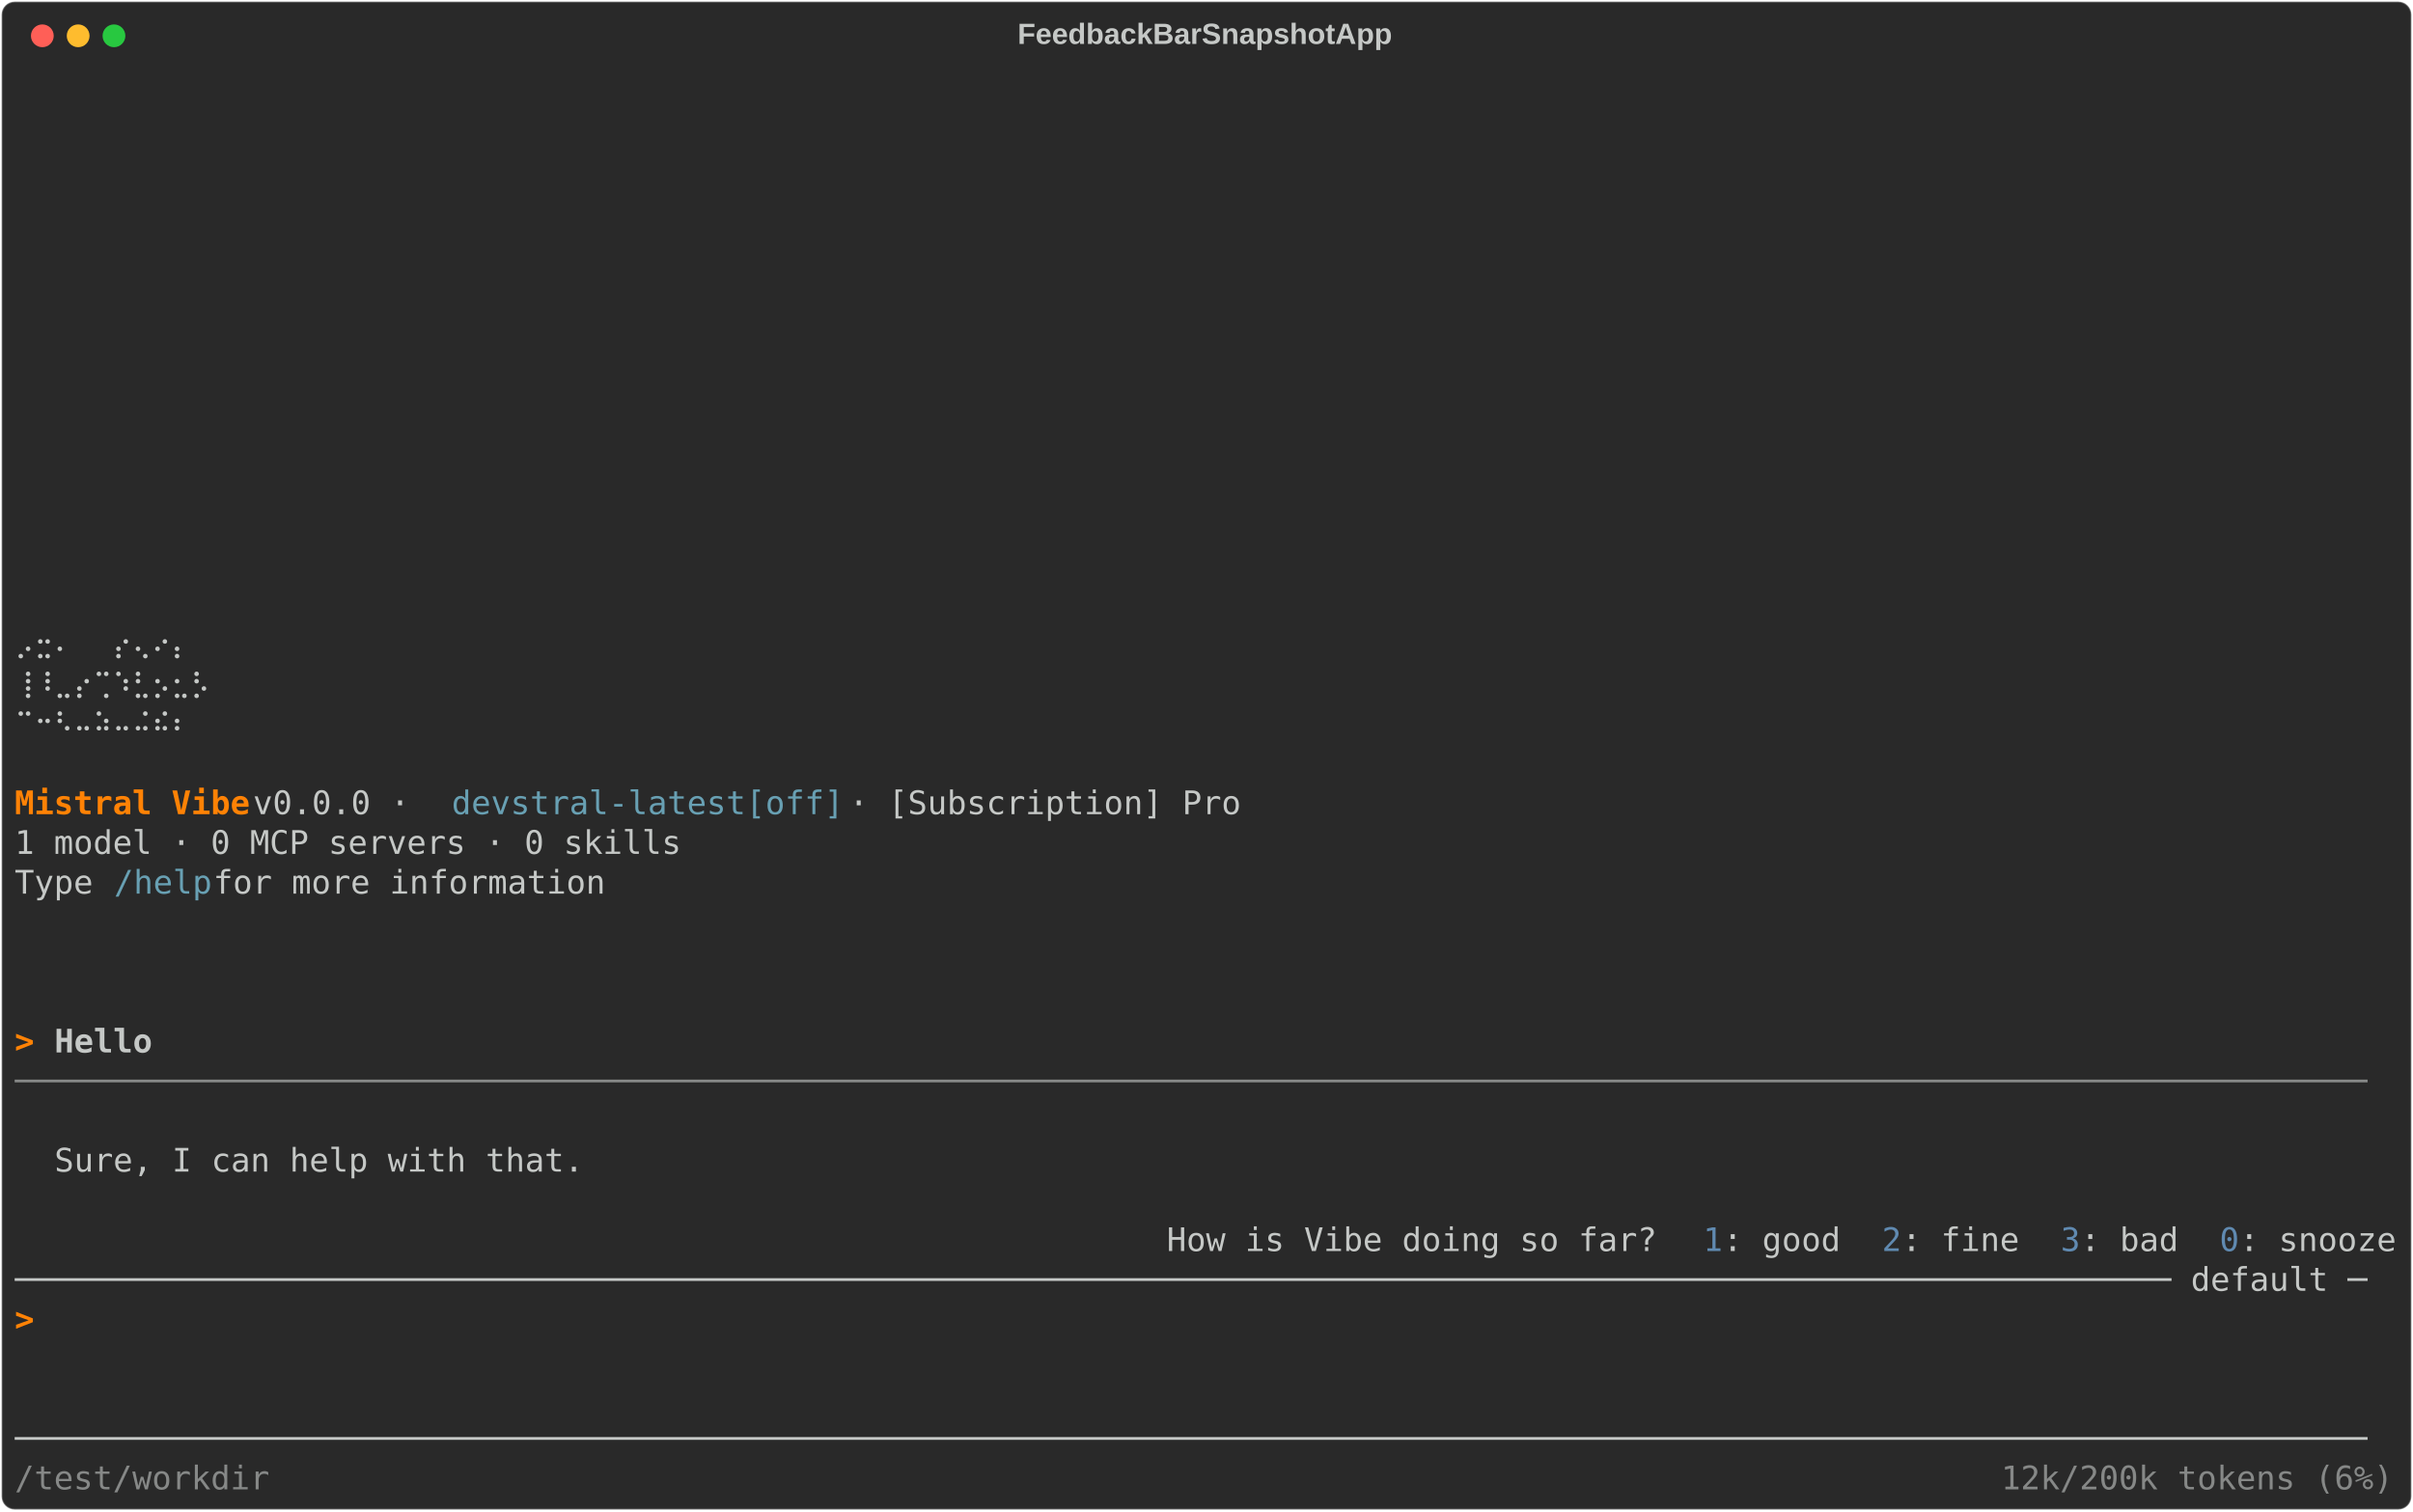
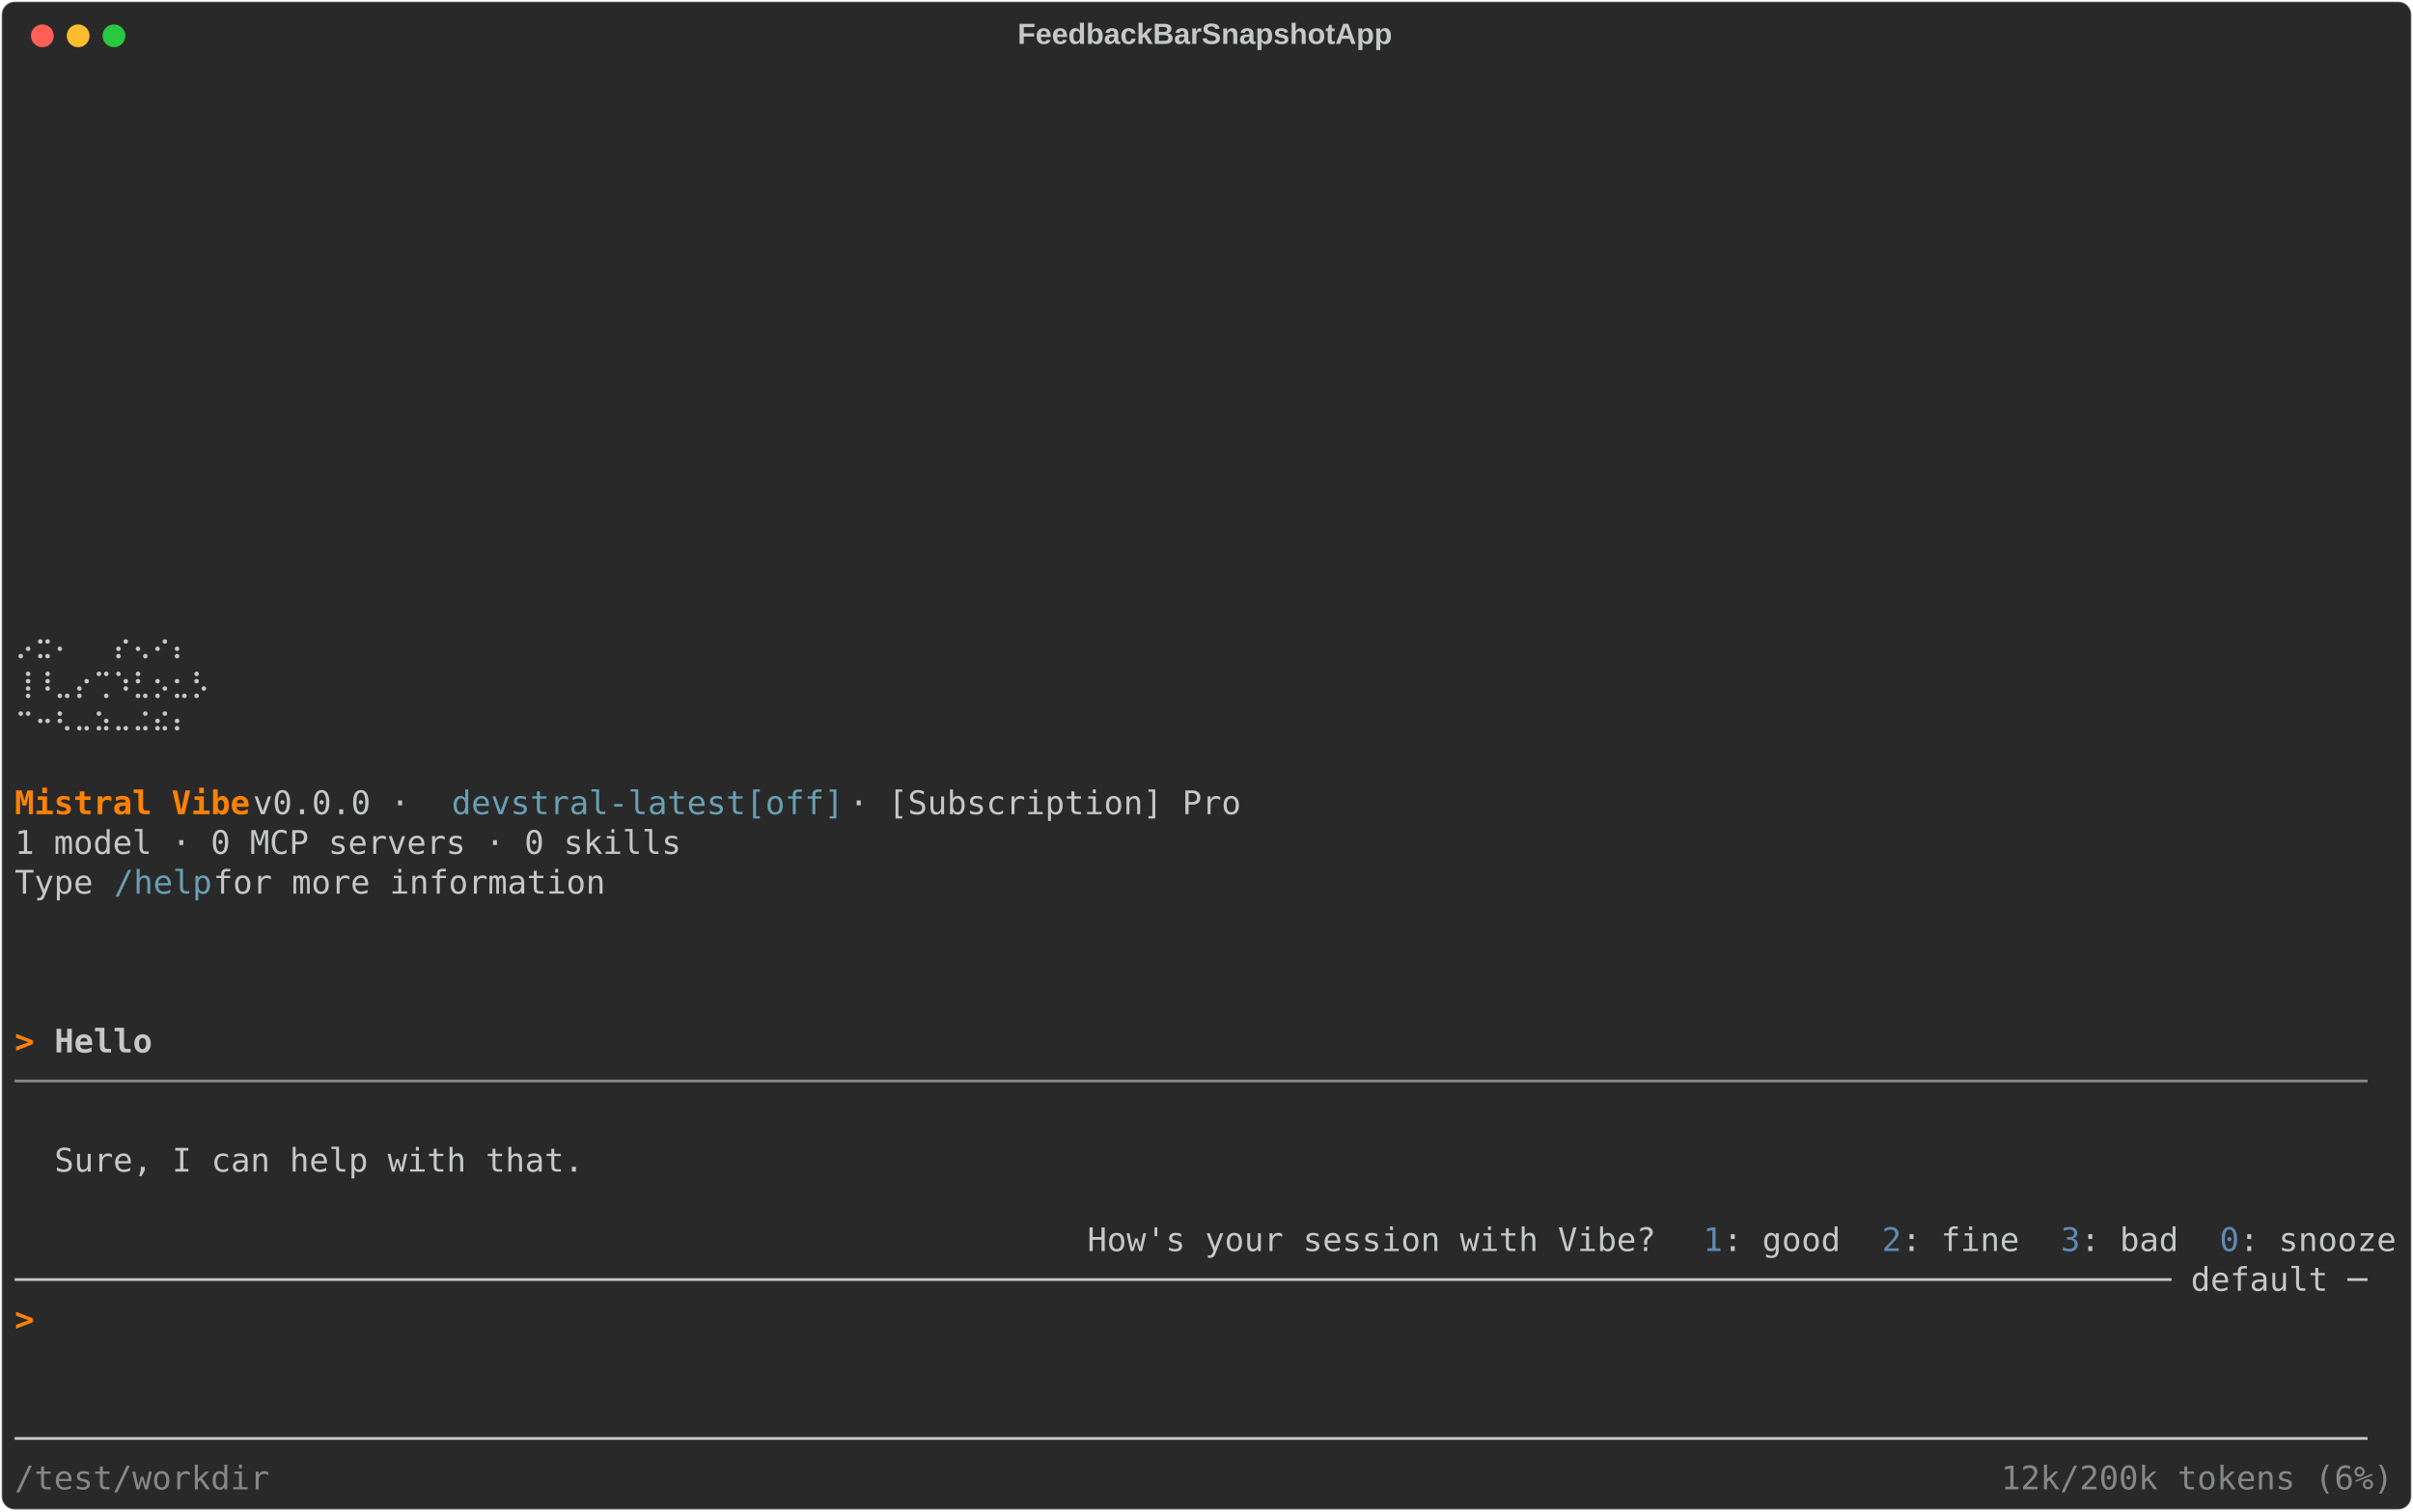
<svg xmlns="http://www.w3.org/2000/svg" class="rich-terminal" viewBox="0 0 1482 928.4">
  <style>

    @font-face {
        font-family: "Fira Code";
        src: local("FiraCode-Regular"),
                url("https://cdnjs.cloudflare.com/ajax/libs/firacode/6.2.0/woff2/FiraCode-Regular.woff2") format("woff2"),
                url("https://cdnjs.cloudflare.com/ajax/libs/firacode/6.2.0/woff/FiraCode-Regular.woff") format("woff");
        font-style: normal;
        font-weight: 400;
    }
    @font-face {
        font-family: "Fira Code";
        src: local("FiraCode-Bold"),
                url("https://cdnjs.cloudflare.com/ajax/libs/firacode/6.2.0/woff2/FiraCode-Bold.woff2") format("woff2"),
                url("https://cdnjs.cloudflare.com/ajax/libs/firacode/6.2.0/woff/FiraCode-Bold.woff") format("woff");
        font-style: bold;
        font-weight: 700;
    }

    .terminal-matrix {
        font-family: Fira Code, monospace;
        font-size: 20px;
        line-height: 24.4px;
        font-variant-east-asian: full-width;
    }

    .terminal-title {
        font-size: 18px;
        font-weight: bold;
        font-family: arial;
    }

    .terminal-r1 { fill: #c5c8c6 }
.terminal-r2 { fill: #ff8205;font-weight: bold }
.terminal-r3 { fill: #68a0b3 }
.terminal-r4 { fill: #c5c8c6;font-weight: bold }
.terminal-r5 { fill: #868887 }
.terminal-r6 { fill: #608ab1 }
    </style>
  <defs>
    <clipPath id="terminal-clip-terminal">
      <rect x="0" y="0" width="1463.0" height="877.4" />
    </clipPath>
    <clipPath id="terminal-line-0">
      <rect x="0" y="1.5" width="1464" height="24.65" />
    </clipPath>
    <clipPath id="terminal-line-1">
      <rect x="0" y="25.9" width="1464" height="24.65" />
    </clipPath>
    <clipPath id="terminal-line-2">
      <rect x="0" y="50.3" width="1464" height="24.65" />
    </clipPath>
    <clipPath id="terminal-line-3">
      <rect x="0" y="74.7" width="1464" height="24.65" />
    </clipPath>
    <clipPath id="terminal-line-4">
      <rect x="0" y="99.1" width="1464" height="24.65" />
    </clipPath>
    <clipPath id="terminal-line-5">
      <rect x="0" y="123.5" width="1464" height="24.65" />
    </clipPath>
    <clipPath id="terminal-line-6">
      <rect x="0" y="147.9" width="1464" height="24.65" />
    </clipPath>
    <clipPath id="terminal-line-7">
      <rect x="0" y="172.3" width="1464" height="24.65" />
    </clipPath>
    <clipPath id="terminal-line-8">
      <rect x="0" y="196.7" width="1464" height="24.65" />
    </clipPath>
    <clipPath id="terminal-line-9">
      <rect x="0" y="221.1" width="1464" height="24.65" />
    </clipPath>
    <clipPath id="terminal-line-10">
      <rect x="0" y="245.5" width="1464" height="24.65" />
    </clipPath>
    <clipPath id="terminal-line-11">
      <rect x="0" y="269.9" width="1464" height="24.65" />
    </clipPath>
    <clipPath id="terminal-line-12">
      <rect x="0" y="294.3" width="1464" height="24.65" />
    </clipPath>
    <clipPath id="terminal-line-13">
      <rect x="0" y="318.7" width="1464" height="24.65" />
    </clipPath>
    <clipPath id="terminal-line-14">
      <rect x="0" y="343.1" width="1464" height="24.65" />
    </clipPath>
    <clipPath id="terminal-line-15">
      <rect x="0" y="367.5" width="1464" height="24.65" />
    </clipPath>
    <clipPath id="terminal-line-16">
      <rect x="0" y="391.9" width="1464" height="24.65" />
    </clipPath>
    <clipPath id="terminal-line-17">
      <rect x="0" y="416.3" width="1464" height="24.65" />
    </clipPath>
    <clipPath id="terminal-line-18">
      <rect x="0" y="440.7" width="1464" height="24.65" />
    </clipPath>
    <clipPath id="terminal-line-19">
      <rect x="0" y="465.1" width="1464" height="24.65" />
    </clipPath>
    <clipPath id="terminal-line-20">
      <rect x="0" y="489.5" width="1464" height="24.65" />
    </clipPath>
    <clipPath id="terminal-line-21">
      <rect x="0" y="513.9" width="1464" height="24.65" />
    </clipPath>
    <clipPath id="terminal-line-22">
      <rect x="0" y="538.3" width="1464" height="24.65" />
    </clipPath>
    <clipPath id="terminal-line-23">
      <rect x="0" y="562.7" width="1464" height="24.65" />
    </clipPath>
    <clipPath id="terminal-line-24">
      <rect x="0" y="587.1" width="1464" height="24.65" />
    </clipPath>
    <clipPath id="terminal-line-25">
      <rect x="0" y="611.5" width="1464" height="24.65" />
    </clipPath>
    <clipPath id="terminal-line-26">
      <rect x="0" y="635.9" width="1464" height="24.65" />
    </clipPath>
    <clipPath id="terminal-line-27">
      <rect x="0" y="660.3" width="1464" height="24.65" />
    </clipPath>
    <clipPath id="terminal-line-28">
      <rect x="0" y="684.7" width="1464" height="24.65" />
    </clipPath>
    <clipPath id="terminal-line-29">
      <rect x="0" y="709.1" width="1464" height="24.65" />
    </clipPath>
    <clipPath id="terminal-line-30">
      <rect x="0" y="733.5" width="1464" height="24.65" />
    </clipPath>
    <clipPath id="terminal-line-31">
      <rect x="0" y="757.9" width="1464" height="24.65" />
    </clipPath>
    <clipPath id="terminal-line-32">
      <rect x="0" y="782.3" width="1464" height="24.65" />
    </clipPath>
    <clipPath id="terminal-line-33">
      <rect x="0" y="806.7" width="1464" height="24.65" />
    </clipPath>
    <clipPath id="terminal-line-34">
      <rect x="0" y="831.1" width="1464" height="24.65" />
    </clipPath>
  </defs>
  <rect fill="#292929" stroke="rgba(255,255,255,0.35)" stroke-width="1" x="1" y="1" width="1480" height="926.4" rx="8" />
  <text class="terminal-title" fill="#c5c8c6" text-anchor="middle" x="740" y="27">FeedbackBarSnapshotApp</text>
  <g transform="translate(26,22)">
    <circle cx="0" cy="0" r="7" fill="#ff5f57" />
    <circle cx="22" cy="0" r="7" fill="#febc2e" />
    <circle cx="44" cy="0" r="7" fill="#28c840" />
  </g>
  <g transform="translate(9, 41)" clip-path="url(#terminal-clip-terminal)">
    <g class="terminal-matrix">
      <text class="terminal-r1" x="1464" y="20" textLength="12.2" clip-path="url(#terminal-line-0)">
</text>
      <text class="terminal-r1" x="1464" y="44.4" textLength="12.2" clip-path="url(#terminal-line-1)">
</text>
      <text class="terminal-r1" x="1464" y="68.8" textLength="12.2" clip-path="url(#terminal-line-2)">
</text>
      <text class="terminal-r1" x="1464" y="93.2" textLength="12.2" clip-path="url(#terminal-line-3)">
</text>
      <text class="terminal-r1" x="1464" y="117.6" textLength="12.2" clip-path="url(#terminal-line-4)">
</text>
      <text class="terminal-r1" x="1464" y="142" textLength="12.2" clip-path="url(#terminal-line-5)">
</text>
      <text class="terminal-r1" x="1464" y="166.4" textLength="12.2" clip-path="url(#terminal-line-6)">
</text>
      <text class="terminal-r1" x="1464" y="190.8" textLength="12.2" clip-path="url(#terminal-line-7)">
</text>
      <text class="terminal-r1" x="1464" y="215.2" textLength="12.2" clip-path="url(#terminal-line-8)">
</text>
      <text class="terminal-r1" x="1464" y="239.6" textLength="12.2" clip-path="url(#terminal-line-9)">
</text>
      <text class="terminal-r1" x="1464" y="264" textLength="12.2" clip-path="url(#terminal-line-10)">
</text>
      <text class="terminal-r1" x="1464" y="288.4" textLength="12.2" clip-path="url(#terminal-line-11)">
</text>
      <text class="terminal-r1" x="1464" y="312.8" textLength="12.2" clip-path="url(#terminal-line-12)">
</text>
      <text class="terminal-r1" x="1464" y="337.2" textLength="12.2" clip-path="url(#terminal-line-13)">
</text>
      <text class="terminal-r1" x="0" y="361.6" textLength="134.2" clip-path="url(#terminal-line-14)">  ⡠⣒⠄  ⡔⢄⠔⡄</text>
      <text class="terminal-r1" x="1464" y="361.6" textLength="12.2" clip-path="url(#terminal-line-14)">
</text>
      <text class="terminal-r1" x="0" y="386" textLength="134.2" clip-path="url(#terminal-line-15)"> ⢸⠸⣀⡔⢉⠱⣃⡢⣂⡣</text>
      <text class="terminal-r1" x="1464" y="386" textLength="12.2" clip-path="url(#terminal-line-15)">
</text>
      <text class="terminal-r1" x="0" y="410.4" textLength="134.2" clip-path="url(#terminal-line-16)">  ⠉⠒⠣⠤⠵⠤⠬⠮⠆</text>
      <text class="terminal-r1" x="1464" y="410.4" textLength="12.2" clip-path="url(#terminal-line-16)">
</text>
      <text class="terminal-r1" x="1464" y="434.8" textLength="12.2" clip-path="url(#terminal-line-17)">
</text>
      <text class="terminal-r2" x="0" y="459.2" textLength="146.4" clip-path="url(#terminal-line-18)">Mistral Vibe</text>
      <text class="terminal-r1" x="146.4" y="459.2" textLength="122" clip-path="url(#terminal-line-18)"> v0.0.0 · </text>
      <text class="terminal-r3" x="268.4" y="459.2" textLength="244" clip-path="url(#terminal-line-18)">devstral-latest[off]</text>
      <text class="terminal-r1" x="512.4" y="459.2" textLength="256.2" clip-path="url(#terminal-line-18)"> · [Subscription] Pro</text>
      <text class="terminal-r1" x="1464" y="459.2" textLength="12.2" clip-path="url(#terminal-line-18)">
</text>
      <text class="terminal-r1" x="0" y="483.6" textLength="414.8" clip-path="url(#terminal-line-19)">1 model · 0 MCP servers · 0 skills</text>
      <text class="terminal-r1" x="1464" y="483.6" textLength="12.2" clip-path="url(#terminal-line-19)">
</text>
      <text class="terminal-r1" x="0" y="508" textLength="61" clip-path="url(#terminal-line-20)">Type </text>
      <text class="terminal-r3" x="61" y="508" textLength="61" clip-path="url(#terminal-line-20)">/help</text>
      <text class="terminal-r1" x="122" y="508" textLength="256.2" clip-path="url(#terminal-line-20)"> for more information</text>
      <text class="terminal-r1" x="1464" y="508" textLength="12.2" clip-path="url(#terminal-line-20)">
</text>
      <text class="terminal-r1" x="1464" y="532.4" textLength="12.2" clip-path="url(#terminal-line-21)">
</text>
      <text class="terminal-r1" x="1464" y="556.8" textLength="12.2" clip-path="url(#terminal-line-22)">
</text>
      <text class="terminal-r1" x="1464" y="581.2" textLength="12.2" clip-path="url(#terminal-line-23)">
</text>
      <text class="terminal-r2" x="0" y="605.6" textLength="24.4" clip-path="url(#terminal-line-24)">&gt; </text>
      <text class="terminal-r4" x="24.4" y="605.6" textLength="61" clip-path="url(#terminal-line-24)">Hello</text>
      <text class="terminal-r1" x="1464" y="605.6" textLength="12.2" clip-path="url(#terminal-line-24)">
</text>
      <text class="terminal-r5" x="0" y="630" textLength="1464" clip-path="url(#terminal-line-25)">────────────────────────────────────────────────────────────────────────────────────────────────────────────────────────</text>
      <text class="terminal-r1" x="1464" y="630" textLength="12.2" clip-path="url(#terminal-line-25)">
</text>
      <text class="terminal-r1" x="1464" y="654.4" textLength="12.2" clip-path="url(#terminal-line-26)">
</text>
      <text class="terminal-r1" x="24.4" y="678.8" textLength="329.4" clip-path="url(#terminal-line-27)">Sure, I can help with that.</text>
      <text class="terminal-r1" x="1464" y="678.8" textLength="12.2" clip-path="url(#terminal-line-27)">
</text>
      <text class="terminal-r1" x="1464" y="703.2" textLength="12.2" clip-path="url(#terminal-line-28)">
</text>
-       <text class="terminal-r1" x="707.6" y="727.6" textLength="329.4" clip-path="url(#terminal-line-29)">How is Vibe doing so far?  </text>
+       <text class="terminal-r1" x="658.8" y="727.6" textLength="378.2" clip-path="url(#terminal-line-29)">How's your session with Vibe?  </text>
      <text class="terminal-r6" x="1037" y="727.6" textLength="12.2" clip-path="url(#terminal-line-29)">1</text>
      <text class="terminal-r1" x="1049.2" y="727.6" textLength="97.6" clip-path="url(#terminal-line-29)">: good  </text>
      <text class="terminal-r6" x="1146.8" y="727.6" textLength="12.2" clip-path="url(#terminal-line-29)">2</text>
      <text class="terminal-r1" x="1159" y="727.6" textLength="97.6" clip-path="url(#terminal-line-29)">: fine  </text>
      <text class="terminal-r6" x="1256.6" y="727.6" textLength="12.2" clip-path="url(#terminal-line-29)">3</text>
      <text class="terminal-r1" x="1268.8" y="727.6" textLength="85.4" clip-path="url(#terminal-line-29)">: bad  </text>
      <text class="terminal-r6" x="1354.2" y="727.6" textLength="12.2" clip-path="url(#terminal-line-29)">0</text>
      <text class="terminal-r1" x="1366.4" y="727.6" textLength="97.6" clip-path="url(#terminal-line-29)">: snooze</text>
      <text class="terminal-r1" x="1464" y="727.6" textLength="12.2" clip-path="url(#terminal-line-29)">
</text>
      <text class="terminal-r1" x="0" y="752" textLength="1464" clip-path="url(#terminal-line-30)">────────────────────────────────────────────────────────────────────────────────────────────────────────────── default ─</text>
      <text class="terminal-r1" x="1464" y="752" textLength="12.2" clip-path="url(#terminal-line-30)">
</text>
      <text class="terminal-r2" x="0" y="776.4" textLength="12.2" clip-path="url(#terminal-line-31)">&gt;</text>
      <text class="terminal-r1" x="1464" y="776.4" textLength="12.2" clip-path="url(#terminal-line-31)">
</text>
      <text class="terminal-r1" x="1464" y="800.8" textLength="12.2" clip-path="url(#terminal-line-32)">
</text>
      <text class="terminal-r1" x="1464" y="825.2" textLength="12.2" clip-path="url(#terminal-line-33)">
</text>
      <text class="terminal-r1" x="0" y="849.6" textLength="1464" clip-path="url(#terminal-line-34)">────────────────────────────────────────────────────────────────────────────────────────────────────────────────────────</text>
      <text class="terminal-r1" x="1464" y="849.6" textLength="12.2" clip-path="url(#terminal-line-34)">
</text>
      <text class="terminal-r5" x="0" y="874" textLength="158.6" clip-path="url(#terminal-line-35)">/test/workdir</text>
      <text class="terminal-r5" x="1220" y="874" textLength="244" clip-path="url(#terminal-line-35)">12k/200k tokens (6%)</text>
    </g>
  </g>
</svg>
